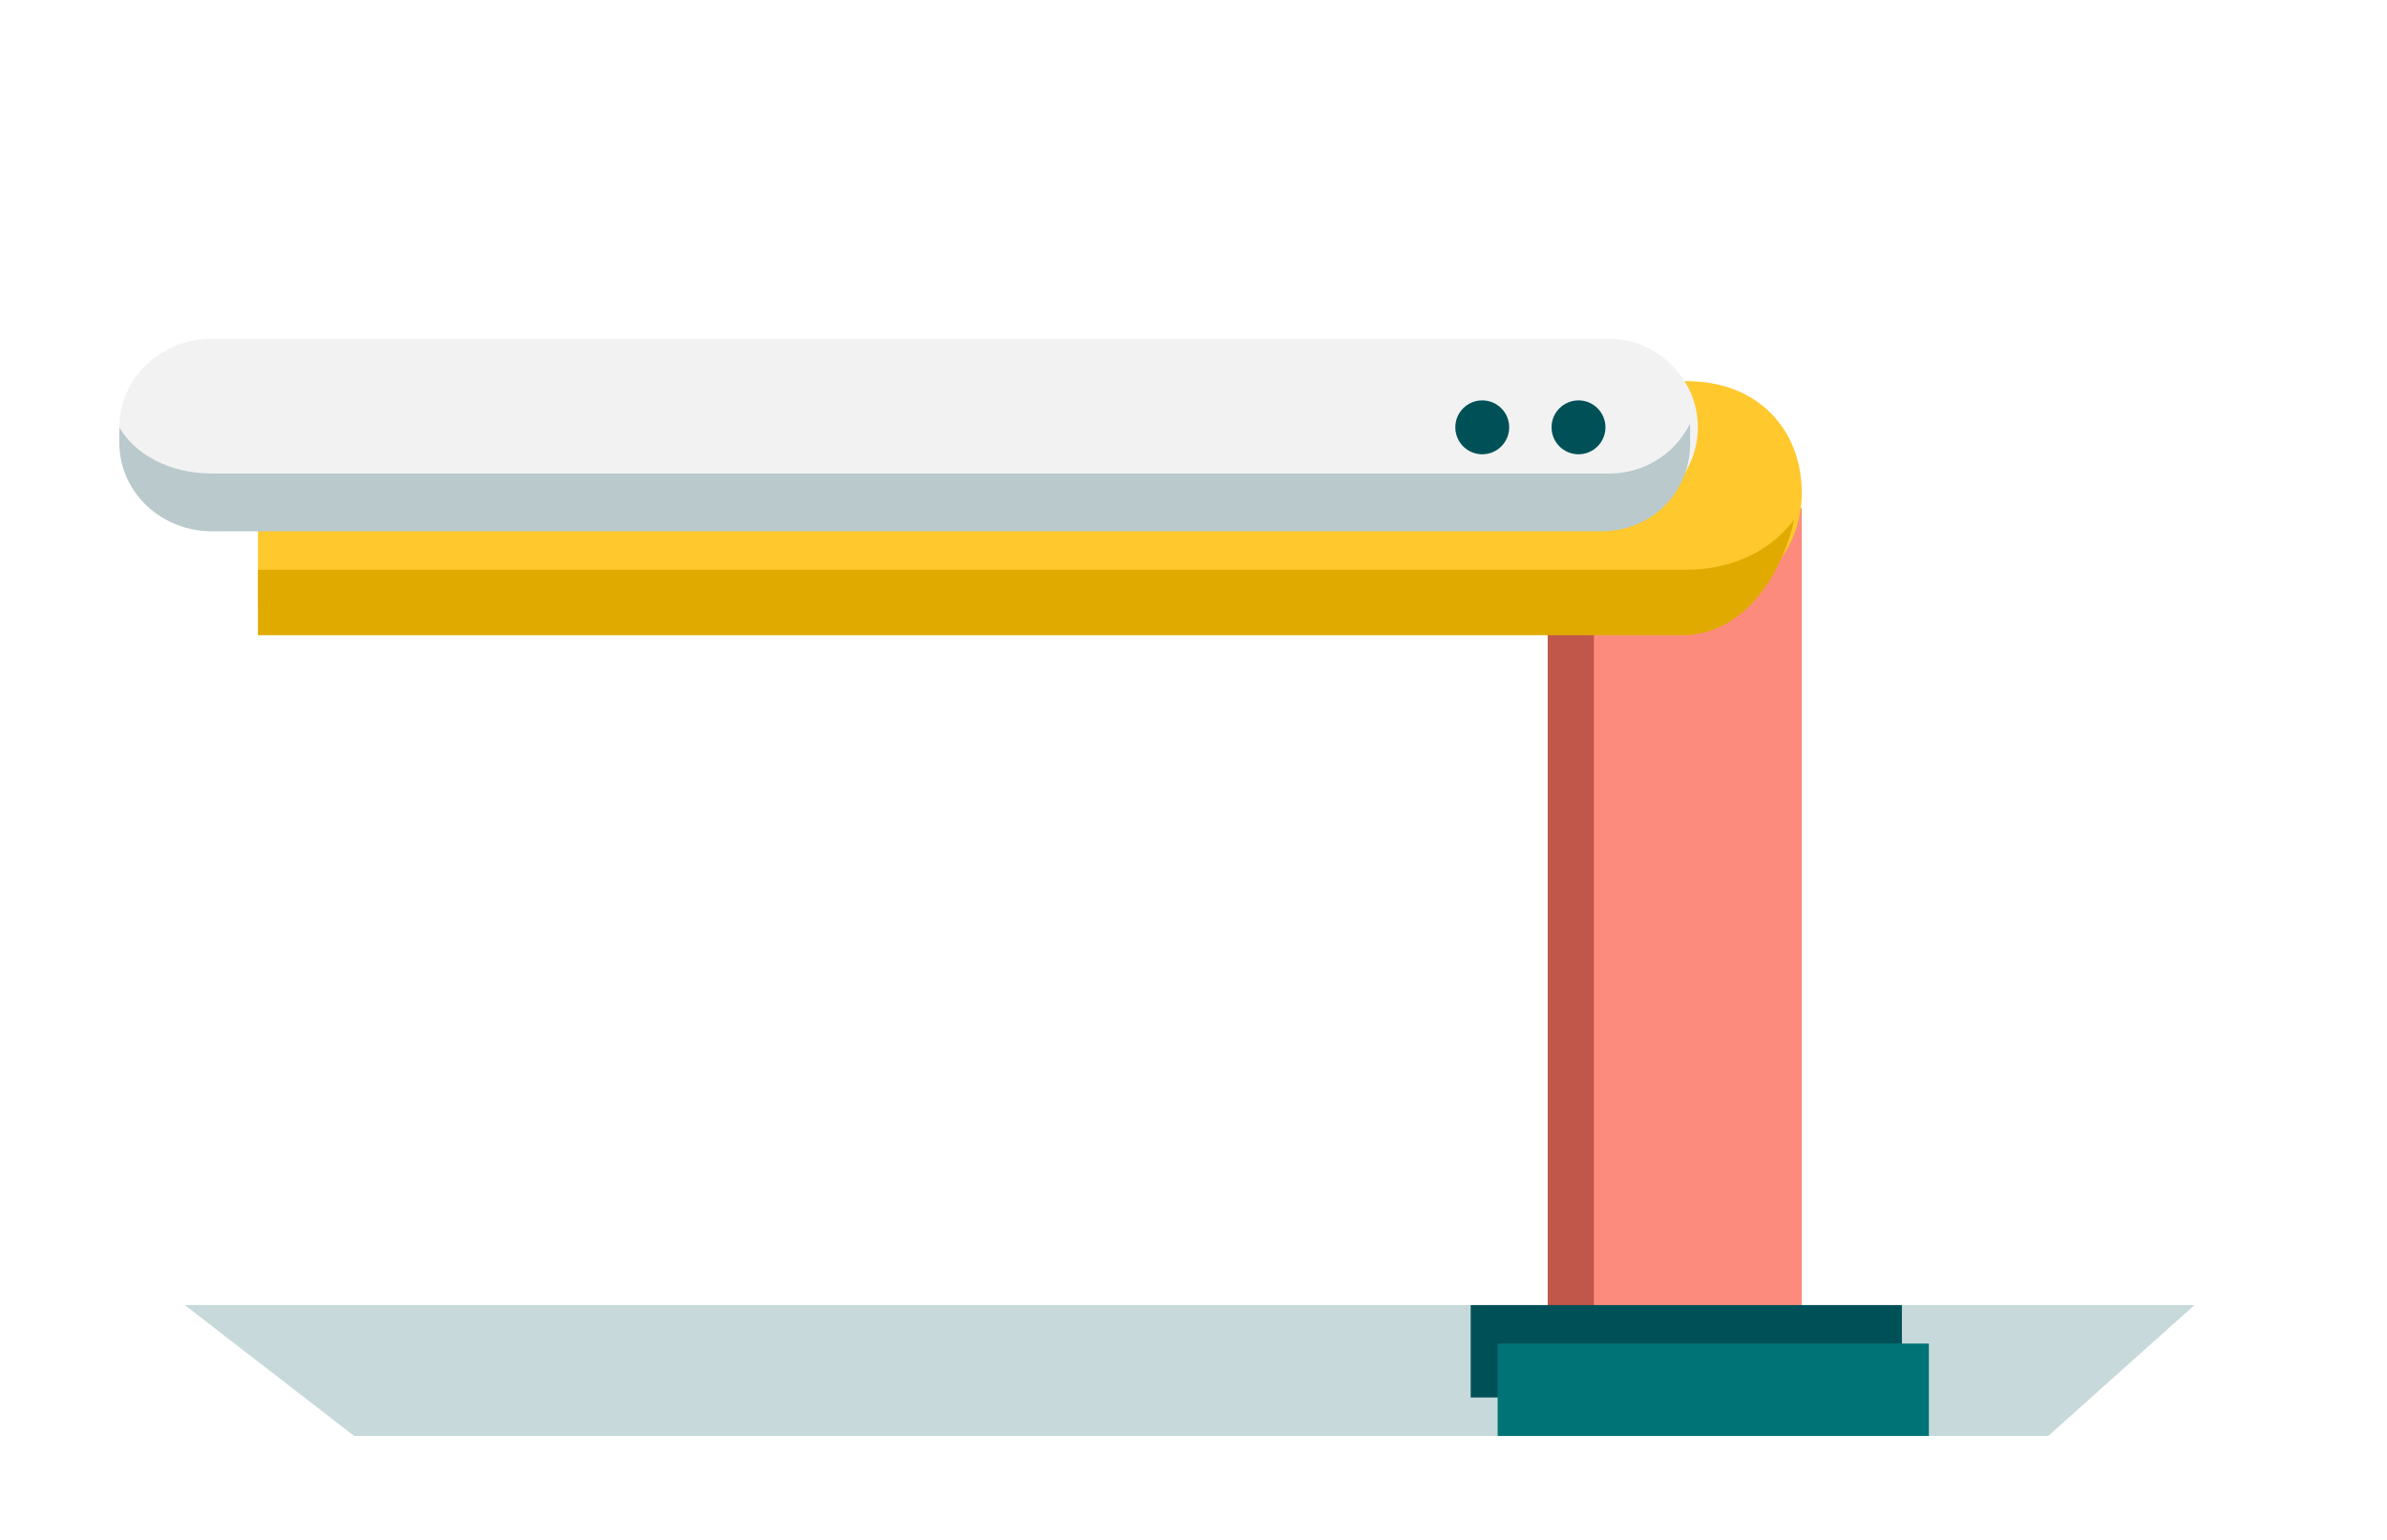
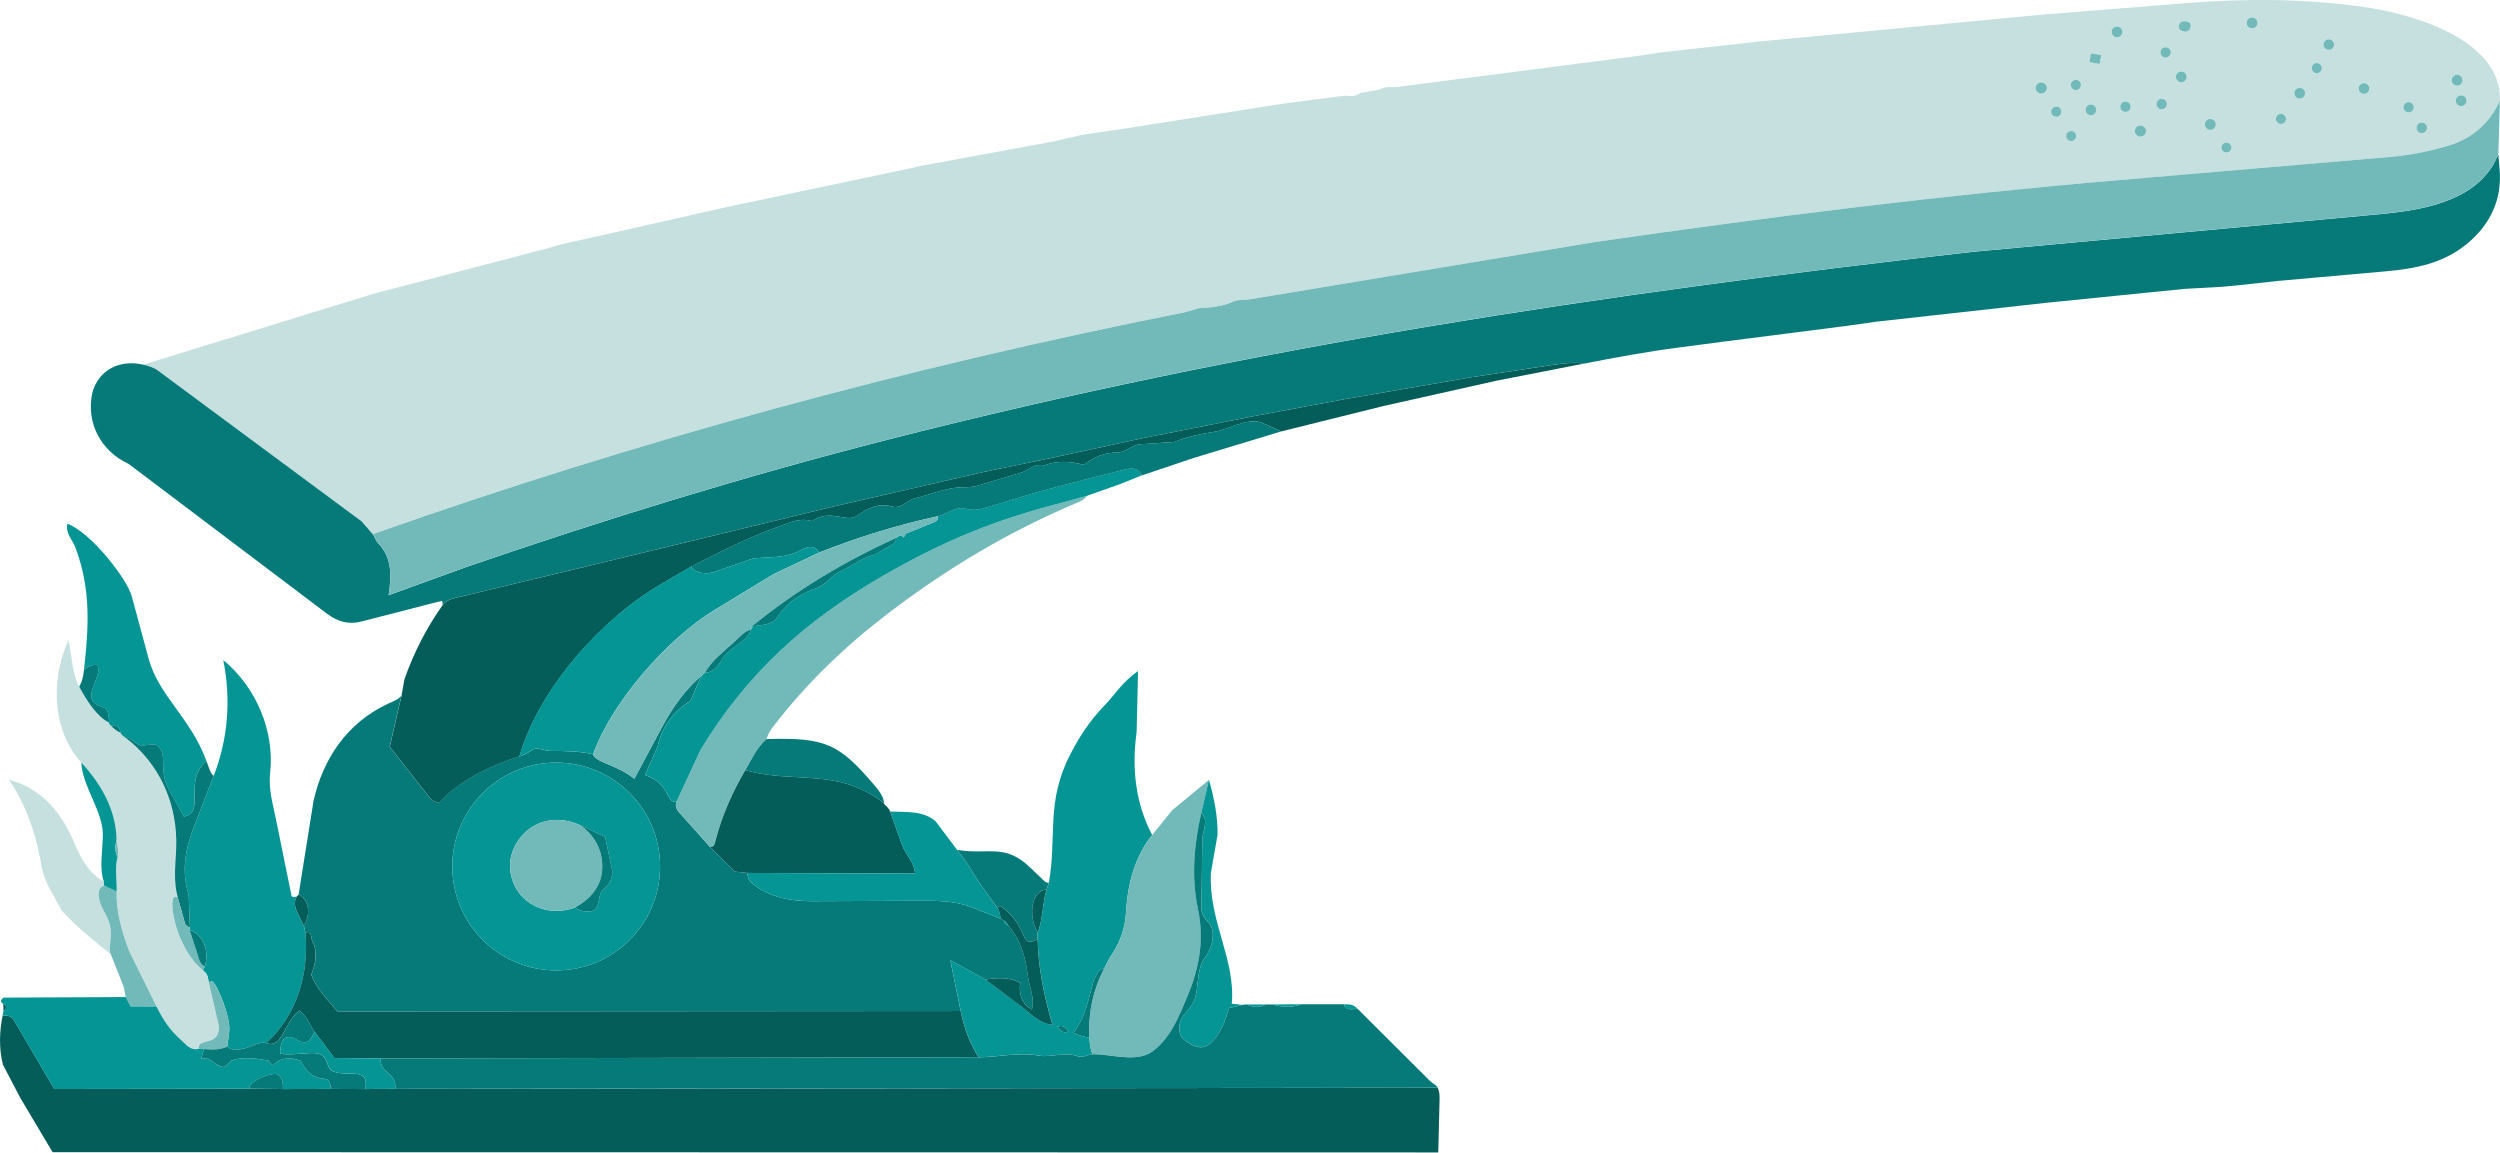
- <svg xmlns="http://www.w3.org/2000/svg" viewBox="0 0 620 400" role="img">
-   <path fill="#005157" opacity=".22" d="M48 339h522l-38 34H92z" />
-   <path fill="#c1564b" d="M402 132h55v219h-55z" />
-   <path fill="#fd8b7d" d="M414 132h54v219h-54z" />
-   <path fill="#005157" d="M382 339h112v24H382z" />
-   <path fill="#007377" d="M389 349h112v24H389z" />
-   <path fill="#ffc82d" d="M67 99h371c19 0 30 13 30 29s-12 29-31 29H67z" />
-   <path fill="#e0aa00" d="M67 148h371c12 0 22-5 28-13-3 14-13 30-29 30H67z" />
-   <path fill="#f2f2f3" d="M55 88h363c12 0 23 10 23 23s-11 23-23 23H55c-13 0-24-10-24-23s11-23 24-23Z" />
-   <path fill="#b9c9cc" d="M55 123h363c9 0 17-5 21-13v5c0 13-10 23-23 23H55c-13 0-24-10-24-23v-4c4 7 13 12 24 12Z" />
-   <circle cx="385" cy="111" r="7" fill="#005157" />
-   <circle cx="410" cy="111" r="7" fill="#005157" />
+ <svg xmlns="http://www.w3.org/2000/svg" id="Layer_2" data-name="Layer 2" viewBox="0 0 585 269.66">
+   <defs>
+     <style>
+       .cls-1 {
+         fill: #c6e0df;
+       }
+ 
+       .cls-2 {
+         fill: #045d59;
+       }
+ 
+       .cls-3 {
+         fill: #72b9b9;
+       }
+ 
+       .cls-4 {
+         fill: #059594;
+       }
+ 
+       .cls-5 {
+         fill: #067a79;
+       }
+     </style>
+   </defs>
+   <g id="Layer_1-2" data-name="Layer 1">
+     <g>
+       <path class="cls-4" d="M317.61,235.99c-1.16.3-2.88.44-3.07-.98,1.45,0,2.09,0,3.07.98Z" />
+       <g>
+         <g>
+           <path class="cls-1" d="M584.99,23.43c-2.17,4.98-6.17,8.87-11.77,10.56-4.61,1.4-9.11,2.34-14.11,2.76l-64.28,5.49c-40.86,3.49-81.16,8.55-121.77,14.43l-80.71,13.39c-1.76.29-2.47-.11-4.12.66-2.05.96-5.27,1.33-7.64,1.39l-3.51,1.01c-64.56,12.78-127.85,29.99-189.88,51.88l-2.59-3-47.7-35.32c-1.08-.8-2.47-1.15-3.38-1.36l53.93-16.6,41.15-10.74c1.21-.32,1.52-.55,2.88-.85l10.64-2.37,27.46-6.21,43.3-9.15,2.82-.64,30.98-5.69,6.5-1.52,8.54-1.24,38.19-6.01,14.28-1.86c1.48-.19,2.41.52,4.11-.68l4.48-.79c1.67-.96,2.8-.44,4.46-.66l56.34-7.27,4.73-.74,16.53-1.82c2.65-.29,4.74-.58,7.56-.84l65.64-6.23,34.23-2.73c13.69-1.09,27.05-.97,40.61.91,13.04,1.81,32.49,8.22,32.08,21.83ZM528.26,5.35c0-.7-.57-1.27-1.27-1.27s-1.27.57-1.27,1.27.57,1.27,1.27,1.27,1.27-.57,1.27-1.27ZM510.32,5.21c-.86.74-.51,1.65.07,1.93.85.41,1.35.3,1.72,0,.65-.53.62-1.39.32-1.74-.33-.4-1.61-.62-2.12-.19ZM496.62,7.46c0-.69-.56-1.26-1.26-1.26s-1.26.56-1.26,1.26.56,1.26,1.26,1.26,1.26-.56,1.26-1.26ZM546.18,10.43c0-.68-.55-1.23-1.23-1.23s-1.23.55-1.23,1.23.55,1.23,1.23,1.23,1.23-.55,1.23-1.23ZM507.98,12.27c0-.67-.54-1.21-1.21-1.21s-1.21.54-1.21,1.21.54,1.21,1.21,1.21,1.21-.54,1.21-1.21ZM489.29,12.5l-.34,2.07,2.4.4.34-2.07-2.4-.4ZM543.32,15.94c0-.66-.53-1.19-1.19-1.19s-1.19.53-1.19,1.19.53,1.19,1.19,1.19,1.19-.53,1.19-1.19ZM511.68,17.98c0-.7-.56-1.26-1.26-1.26s-1.26.56-1.26,1.26.56,1.26,1.26,1.26,1.26-.56,1.26-1.26ZM576.24,18.77c0-.7-.57-1.27-1.27-1.27s-1.27.57-1.27,1.27.57,1.27,1.27,1.27,1.27-.57,1.27-1.27ZM486.94,19.89c0-.65-.53-1.19-1.19-1.19s-1.19.53-1.19,1.19.53,1.19,1.19,1.19,1.19-.53,1.19-1.19ZM478.95,20.59c0-.72-.58-1.3-1.3-1.3s-1.3.58-1.3,1.3.58,1.3,1.3,1.3,1.3-.58,1.3-1.3ZM554.42,20.71c0-.69-.56-1.25-1.25-1.25s-1.25.56-1.25,1.25.56,1.25,1.25,1.25,1.25-.56,1.25-1.25ZM539.39,21.82c0-.7-.56-1.26-1.26-1.26s-1.26.56-1.26,1.26.56,1.26,1.26,1.26,1.26-.56,1.26-1.26ZM577.17,23.57c0-.7-.56-1.26-1.26-1.26s-1.26.56-1.26,1.26.56,1.26,1.26,1.26,1.26-.56,1.26-1.26ZM507.04,24.35c0-.67-.55-1.22-1.22-1.22s-1.22.55-1.22,1.22.55,1.22,1.22,1.22,1.22-.55,1.22-1.22ZM498.58,24.97c0-.68-.55-1.22-1.22-1.22s-1.22.55-1.22,1.22.55,1.22,1.22,1.22,1.22-.55,1.22-1.22ZM564.83,25.1c0-.66-.54-1.2-1.2-1.2s-1.2.54-1.2,1.2.54,1.2,1.2,1.2,1.2-.54,1.2-1.2ZM490.54,25.71c0-.69-.56-1.25-1.25-1.25s-1.25.56-1.25,1.25.56,1.25,1.25,1.25,1.25-.56,1.25-1.25ZM482.38,26.13c0-.66-.54-1.2-1.2-1.2s-1.2.54-1.2,1.2.54,1.2,1.2,1.2,1.2-.54,1.2-1.2ZM534.92,27.81c0-.65-.53-1.18-1.18-1.18s-1.18.53-1.18,1.18.53,1.18,1.18,1.18,1.18-.53,1.18-1.18ZM518.5,29.12c0-.71-.57-1.28-1.28-1.28s-1.28.57-1.28,1.28.57,1.28,1.28,1.28,1.28-.57,1.28-1.28ZM567.93,29.91c0-.68-.55-1.23-1.23-1.23s-1.23.55-1.23,1.23.55,1.23,1.23,1.23,1.23-.55,1.23-1.23ZM502.17,30.67c0-.72-.58-1.31-1.31-1.31s-1.31.58-1.31,1.31.58,1.31,1.31,1.31,1.31-.58,1.31-1.31ZM485.83,31.83c0-.65-.53-1.17-1.17-1.17s-1.17.53-1.17,1.17.53,1.17,1.17,1.17,1.17-.53,1.17-1.17ZM522.15,34.53c0-.65-.52-1.17-1.17-1.17s-1.17.52-1.17,1.17.52,1.17,1.17,1.17,1.17-.52,1.17-1.17Z" />
+           <path class="cls-5" d="M370.62,85.08c-2.57-.38-5.1-.03-7.84.39l-18.59,2.81-29.91,5.19-21.09,3.94-25.59,5.07-22.06,4.78-15.3,3.16-35.44,8.15-57.02,13.83-30.62,7.36c-1.66.4-2.78.65-3.73,1.99.09-.25.24-.67,0-1.17l-18.85,4.85c-3.1.8-5.63.01-8.1-1.85l-46.38-35.03c-6.54-3-9.96-9.61-8.52-16.54,1.43-5.59,6.61-7.94,11.98-6.67.91.22,2.3.56,3.38,1.36l47.7,35.32,2.59,3c.36.42.68,1.52,1.28,2.14,3.22,3.31,3.13,7.54,2.43,12.12l18.21-6.61c32.47-11.17,65.09-21.23,98.52-29.77,85.16-21.76,166.69-34.03,253.69-43.94l95.04-8.79c10.15-.94,21.67-2.83,26.99-11.56l1.22-2.43.29,3.3c.64,7.22-2.17,13.1-7.69,17.63s-12.07,5.77-18.94,6.38l-25.27,2.25-7.94.88-5.09.49-8.82.49-32.18,3.24-39.79,4.42-6.78.96-29.28,3.75-10.38,1.36c-7.56.99-14.84,2.34-22.12,3.77Z" />
+           <path class="cls-3" d="M584.99,23.43l-.38,12.72-1.22,2.43c-5.32,8.72-16.85,10.62-26.99,11.56l-95.04,8.79c-86.99,9.9-168.53,22.17-253.69,43.94-33.43,8.54-66.05,18.6-98.52,29.77l-18.21,6.61c.7-4.58.79-8.81-2.43-12.12-.6-.62-.92-1.72-1.28-2.14,62.03-21.89,125.32-39.1,189.88-51.88l3.51-1.01c2.37-.06,5.59-.43,7.64-1.39,1.66-.78,2.36-.37,4.12-.66l80.71-13.39c40.61-5.88,80.91-10.94,121.77-14.43l64.28-5.49c5-.43,9.5-1.36,14.11-2.76,5.59-1.7,9.59-5.58,11.77-10.56Z" />
+           <path class="cls-3" d="M510.32,5.21c.51-.44,1.79-.21,2.12.19.3.35.33,1.22-.32,1.74-.37.3-.87.41-1.72,0-.58-.28-.93-1.19-.07-1.93Z" />
+           <circle class="cls-3" cx="495.37" cy="7.46" r="1.26" />
+           <circle class="cls-3" cx="510.42" cy="17.98" r="1.26" />
+           <circle class="cls-3" cx="553.17" cy="20.71" r="1.25" />
+           <circle class="cls-3" cx="489.28" cy="25.71" r="1.25" />
+           <circle class="cls-3" cx="517.22" cy="29.12" r="1.28" />
+           <rect class="cls-3" x="489.27" y="12.52" width="2.1" height="2.43" transform="translate(396.76 495.24) rotate(-80.61)" />
+           <circle class="cls-3" cx="500.86" cy="30.67" r="1.31" />
+           <circle class="cls-3" cx="477.65" cy="20.59" r="1.3" />
+           <circle class="cls-3" cx="538.13" cy="21.82" r="1.26" />
+           <circle class="cls-3" cx="481.17" cy="26.13" r="1.2" />
+           <circle class="cls-3" cx="533.74" cy="27.81" r="1.18" />
+           <circle class="cls-3" cx="526.99" cy="5.35" r="1.27" />
+           <circle class="cls-3" cx="544.94" cy="10.43" r="1.23" />
+           <circle class="cls-3" cx="484.65" cy="31.83" r="1.17" />
+           <circle class="cls-3" cx="542.13" cy="15.94" r="1.19" />
+           <circle class="cls-3" cx="485.75" cy="19.89" r="1.19" />
+           <circle class="cls-3" cx="566.7" cy="29.91" r="1.23" />
+           <circle class="cls-3" cx="497.36" cy="24.97" r="1.22" />
+           <circle class="cls-3" cx="505.82" cy="24.35" r="1.22" />
+           <circle class="cls-3" cx="574.97" cy="18.77" r="1.27" />
+           <circle class="cls-3" cx="520.98" cy="34.53" r="1.17" />
+           <circle class="cls-3" cx="506.76" cy="12.27" r="1.21" />
+           <circle class="cls-3" cx="575.91" cy="23.57" r="1.26" />
+           <circle class="cls-3" cx="563.62" cy="25.1" r="1.2" />
+         </g>
+         <g>
+           <path class="cls-5" d="M158.29,187.62c-.52,1.51.51,2.33,1.48,3.42l6.36,7.14,5.81,5.77,3.03.32c-.17.92.32,1.92,1.3,2.67,3.99,3.06,8.79,3.96,13.85,3.94l24.55-.1c4.33-.02,8.64-.08,12.64,1.5l6.88,2.72c.22.09.44.24.63.33.12.6.54,1.05,1.12,1.16,2.76,3.39,4.03,7.26,4.56,11.74.31,2.65,1.68,5.04.97,7.98-2.33-1.21-3.1-3.48-2.74-6.23-2.62-1.41-5.39-1.2-8.13-.76l-8.23-4.54,2.43,11.9-145.82.11c-2.25-2.67-4.86-5.24-6.14-8.59.93-2.36,1.7-5.28.2-8l-.31-1.47c-.07-.33-.78-.39-1.24-.28-.12-.45-.21-1.32-.42-1.75,1.57-2.38,1.47-5.81-1.18-7.37l3.46-21.74c2.26-10.15,8.03-18.42,17.4-22.8,1.25-.58,2.45-.97,3.18-1.9l-2.75,11.93,9.3,11.89c.45.57,1.29.97,1.76,1.11.92.27,1.26-.73,1.9-1.32,5-4.65,11.13-7.4,17.38-9.39,1.05-.33,1.87-.71,2.95-1.49,1.19-.85,2.99.21,4.2.21,3.61-.02,6.95.03,10.12.77.53,1.96,5.52,2.38,9.64,5.73l6.66-12.44c2.43-4.54,5.49-8.69,9.3-11.9-1.14,1.64-1.86,4.21-2.84,6.11-4.06,2.53-6.68,6.11-7.7,10.81l-2.93,6.54c6.13,2.1,4.75,6.64,7.37,6.27ZM154.46,202.76c0-13.43-10.88-24.31-24.31-24.31s-24.31,10.88-24.31,24.31,10.88,24.31,24.31,24.31,24.31-10.88,24.31-24.31Z" />
+           <path class="cls-2" d="M370.62,85.08l-20.42,4-26.64,5.97-23.75,5.9-4.77-2.16c-3.81-.89-7.33,1.68-10.83,2.24s-6.23,1.13-9.49,2.41l-7.98.52c-1.79.12-3.24,1.83-5.2,1.95-3-.06-5.51,1.01-7.97,2.86-3.09-.84-6.21-1.02-9.24.14-2.3-.57-3.58,1.16-5.49,1.73l-9.83,2.94c-2.18.65-3.42.29-5.3.54-3.29.43-6.41,1.71-9.68,2.5-1.65.4-3.21,2.53-5.3,1.91-3.13-.93-5.78.47-8.3,2.22-2.33,1.61-6.23-1.77-10.42,1.2-2.92-.86-5.12.33-7.7,1.24-6.09,2.16-11.6,4.84-17.41,7.8l-3.21,1.63-6.84,3.98c-14.24,8.28-28.75,24.64-33.3,40.42-6.26,1.99-12.39,4.75-17.38,9.39-.63.59-.98,1.6-1.9,1.32-.48-.14-1.32-.54-1.76-1.11l-9.3-11.89,2.75-11.93.67-3.82c2.2-6.27,5.16-12.03,8.84-17.23.95-1.34,2.06-1.59,3.73-1.99l30.62-7.36,57.02-13.83,35.44-8.15,15.3-3.16,22.06-4.78,25.59-5.07,21.09-3.94,29.91-5.19,18.59-2.81c2.74-.41,5.27-.77,7.84-.39Z" />
+           <path class="cls-4" d="M269.6,195.41c-4.02,4.97-5.74,11.38-6.1,17.97-.23,4.08-1.5,7.43-3.83,10.74l-1.27,2.46c-3.71.81-2.51,9.3-7.23,15.07,1.51.79,2.55.96,3.76,1.14.07,1.31.15,2.61.75,3.91-1.01.04-2.32.91-3.52.45-2.89-1.1-6.22.34-8.92-.13-5.06-.88-9.64.36-14.21.37-2.14-3.26-3.45-7.04-4.22-10.82l-2.43-11.9,8.23,4.54,8.27,6.21c2.31,1.74,4.37,4.12,7.41,4.38-2.05-7.08-3.33-13.44-3.46-19.98-.01-.52-.17-1.16.02-1.64,1.26-3.19,1.06-6.83,2.08-10.05l.5-1.57c1.95-10.85-.79-18.89,5.08-30.17,2.14-4.12,4.6-7.87,7.81-11.17,2.64-2.71,4.34-5.71,7.98-8.18l-.33,14.28c-1.17,8.41-.3,16.54,3.64,24.08ZM249.99,241.31c-.88-1.32-1.79-1.45-2.53-1.01.54,1.26,2.02,1.55,2.53,1.01Z" />
+           <path class="cls-4" d="M69.49,209.7c-.76,1.2-.57,2.5.11,3.9l1.46,3c.21.43.29,1.3.42,1.75.84,9.56-1.97,19.16-9.2,25.75-1.41-.47-3.2.68-4.7,1.13-1.69.48-3.25.69-4.39-.32l.44-3.36c.48-3.51-2.98-11.52-3.97-11.9-.22-.08-.7.14-.76.4-.35-1.5-.16-1.99-1.46-3.04l.51-.89c1-3.34-.1-7.37-3.58-8.51.02-.15.08-.47.07-.62l-.28-7.5c-1.79-5.89-.79-10.83,1.35-16.35l4.51-11.63c3.35-8.64,4.08-17.81,2.22-27.06,7.81,6.42,12.03,16.8,10.98,26.33-.43,3.92.61,7.25,1.37,10.99l3.63,17.85c.08.38,1.08.32,1.28.09Z" />
+           <path class="cls-1" d="M18.52,160.66c1.66,3.12,4.16,7.09,6.95,8.4,0,.24.21.5.36.65.71.66,1.37,1.4,2.34,1.7.07.42.71.82.99,1.06,8.14,6.14,12.48,15.69,12.04,26.21-.2,3.94-.63,7.71.36,11.28-.24-.07-.66-.16-.83-.03-1.44,1.09.67,12.24,6.7,17.08,1.3,1.04,1.11,1.53,1.46,3.04l2.2,9.41c.25,1.08.16,2.3-.46,3.05-1.45,1.78-4.37.73-4.11,2.91-1.95.51-2.95-.99-4.25-2.15-2.7-2.4-4.17-4.77-5.64-7.74l-6.36-12.84c-1.78-4.72-3.14-9.25-2.97-14.1.09-2.63-.49-5.47.21-8.07.4-1.49-.2-2.92-.24-4.15-.21-7.06-3.58-12.84-8.25-17.95-6.73-7.38-7.3-19.22-3.02-28.56.95,4.05.83,7.62,2.52,10.81Z" />
+           <path class="cls-3" d="M254.33,116.03c-.41.64-1.03,1.08-1.93,1.46-16.14,6.74-30.8,15.5-44.69,26.12-10.23,7.83-19.17,16.46-26.97,26.66-.69.9-1.12,1.87-1.38,2.65-2.19,1.89-3.51,4.78-4.97,7.28-2.94,5.05-5.38,10.42-6.94,16.38-.24.91-.31,1.65-1.32,1.59l-6.36-7.14c-.97-1.09-2-1.91-1.48-3.42l5.7-12.28c11.07-18.06,24.39-30.04,42.62-40.59,12.73-7.37,24.33-12.36,38.52-16.22l9.2-2.5Z" />
+           <path class="cls-3" d="M282.91,182.48l-1.79,7.73c-1.69,7.35-2.39,14.89-.77,22.53,1.48,6.99.36,13.63-2.4,20.2-2.05,4.86-4.3,10.75-9.05,13.59-3.95,1.96-9.27.01-13.22.17-.6-1.3-.67-2.6-.75-3.91-.32-5.7.84-11.11,3.47-16.21l1.27-2.46c2.33-3.31,3.61-6.66,3.83-10.74.37-6.59,2.09-13,6.1-17.97l4.7-5.82,8.61-7.11Z" />
+           <path class="cls-4" d="M267.16,111.25l-5,2-7.83,2.78-9.2,2.5c-14.2,3.86-25.79,8.85-38.52,16.22-18.23,10.55-31.55,22.54-42.62,40.59l-5.7,12.28c-2.61.38-1.24-4.16-7.37-6.27l2.93-6.54c1.02-4.7,3.65-8.28,7.7-10.81.98-1.9,1.71-4.47,2.84-6.11.15-.13.44-.28.56-.5,1.85-.03,2.94-1.26,3.89-2.94,1.76-3.13,6-4.13,6.85-7.14.09-.15.5-.38.28-.77,1.79-.26,4.64-.23,5.79-1.94,3.9-5.8,8.34-6.39,10.27-7.44,1.56-.85,2.69-2.64,4.67-3.51,2.75-1.22,4.81-3.08,7.93-3.85l4.48-2.6c.41-.24.65-1.02.5-1.31.4-.18,1.12-1.05,1.87-.11.13-.34.52-.24.38-.87l6.76-2.74c.67-.27.95-.77.89-1.41,1.73-.38,4.15-2.25,6.2-1.77,2.24.52,3.32.3,5.47-.35l11.61-3.52,11.5-3.03,8.94-2.25c1.64-.41,3.27-.3,3.93,1.39Z" />
+           <path class="cls-2" d="M206.88,188.12c.48.47,1.18,1.09,1.42,1.78l2.8,7.86c.8,2.26,2.82,3.85,3.02,6.65l-39.14-.14-3.03-.32-5.81-5.77c1,.06,1.08-.68,1.32-1.59,1.56-5.96,3.99-11.33,6.94-16.38,8.97,2.63,18.22.54,26.5,4.22,2.26,1.01,4.28,2.02,5.99,3.68Z" />
+           <path class="cls-4" d="M48.31,178.09c-5.61,4.83-.03,12.03-5.29,13.01l-3.4-6.11c-2.78-5-.15-8.24-2.77-10.44-1.01-.85-2.77.15-4.1-.16-1.21-.29-2.23-2.06-3.58-1.9-.28-.25-.92-.64-.99-1.06-.09-.56-.18-1.12-.7-1.39s-1.11-.32-1.64-.31c-.15-.14-.37-.41-.36-.65.01-.95.02-2.2-.62-3.08-.39-.54-1.68-.66-2.45-1.21-2.99-2.11,1.32-6.01.48-8.98-.57-.71-2.69.38-3.24.94,1.09-9.89,1.71-18.64-1.96-28.52-.74-1.98-2.41-3.38-1.93-5.68,5.45,2,13.94,12.82,15.07,16.98l3.94,14.56c2.37,8.78,9.86,13.88,13.54,24Z" />
+           <path class="cls-5" d="M299.81,100.95l-20.32,6.16-12.32,4.14c-.66-1.69-2.29-1.81-3.93-1.39l-8.94,2.25-11.5,3.03-11.61,3.52c-2.15.65-3.23.87-5.47.35-2.05-.48-4.47,1.39-6.2,1.77-9.46,2.06-18.69,4.89-27.71,8.46-1.51-1.77-2.81-1.38-4.52-.44-3.37,1.85-7.4,1.48-11.13,1.9l-8.92,3.1c-1.93.67-4.3.43-5.58-1.19l3.21-1.63c5.81-2.96,11.32-5.64,17.41-7.8,2.58-.91,4.78-2.1,7.7-1.24,4.19-2.97,8.09.41,10.42-1.2,2.52-1.74,5.17-3.14,8.3-2.22,2.09.62,3.65-1.51,5.3-1.91,3.27-.79,6.39-2.08,9.68-2.5,1.89-.24,3.12.12,5.3-.54l9.83-2.94c1.91-.57,3.19-2.3,5.49-1.73,3.03-1.16,6.15-.98,9.24-.14,2.46-1.85,4.97-2.91,7.97-2.86,1.96-.12,3.41-1.83,5.2-1.95l7.98-.52c3.26-1.28,6.03-1.85,9.49-2.41s7.02-3.13,10.83-2.24l4.77,2.16Z" />
+           <path class="cls-4" d="M223.99,198.88l2.12,2.84,2.82,4.5,4.56,6.38c.47.65.52,1.62.7,2.4l-6.88-2.72c-4-1.58-8.3-1.51-12.64-1.5l-24.55.1c-5.05.02-9.85-.87-13.85-3.94-.97-.75-1.46-1.75-1.3-2.67l39.14.14c-.2-2.8-2.21-4.39-3.02-6.65l-2.8-7.86c3.52.15,7.72-.26,10.61,2.25l5.08,6.74Z" />
+           <path class="cls-1" d="M24.28,206.26c.1.27-.1.8.2,1.03-1.97.23-1.77,3.28,0,6.25,2.83,4.75.52,7.46,1.43,9.75-3.85-3.1-7.93-6.33-11.52-10.27-1.62-3.25-4-6.46-4.63-10.17-1.25-7.34-3.37-13.96-7.63-20.39,7.82,2.11,12.36,7.88,15.24,14.74,1.58,3.77,3.48,7.21,6.93,9.06Z" />
+           <path class="cls-4" d="M290.78,235.14l-3.17.72c-.87,3-1.96,5.96-4.11,8.04-1.77,1.72-3.59,1.26-5.31.17s-2.39-1.78-2.16-4.2,2.7-3.74,3.47-5.86c1.13-3.1.4-7.13,2.47-9.96,1.92-2.61,2.59-6.41.82-8.2-.74-.75-1.65-1.96-1.64-3.26l.19-16.11c.03-2.2,1.63-4.27-.23-6.27l1.79-7.73c1.24,4.4,2.05,8.47,2.01,12.85l-1.56,8.92c-.54,11.4,5.81,20.18,4.89,30.62l2.54.27Z" />
+           <path class="cls-5" d="M206.88,188.12c-1.71-1.67-3.73-2.68-5.99-3.68-8.28-3.68-17.52-1.59-26.5-4.22,1.46-2.5,2.77-5.39,4.97-7.28,13.81-.4,16.98,1.03,25.44,11.03,1.13,1.34,1.99,2.55,2.09,4.17Z" />
+           <path class="cls-5" d="M245.41,206.57l-.5,1.57c-3.6.25-4.39,6.21-2.08,10.05-.19.48-.03,1.11-.02,1.64-4.32,2.11-1.88-2.15-7.64-7.03l-.77-.65c-.28-.23-.89-.17-.91.44l-4.56-6.38-2.82-4.5-2.12-2.84c7.47,1.24,11.06-1.62,17.07,4.13l2.55,2.43c.68.65,1.02,1.2,1.81,1.12Z" />
+           <path class="cls-3" d="M24.49,207.29l2.81,1.29c-.17,4.85,1.19,9.38,2.97,14.1l6.36,12.84-6.08-.02-1.13-2.22-.49-2.42-3.02-7.59c-.91-2.29,1.4-5-1.43-9.75-1.76-2.97-1.96-6.02,0-6.25Z" />
+           <path class="cls-5" d="M48.31,178.09c.64,1.77,1.13,3.25,1.71,3.42l-4.51,11.63c-2.14,5.52-3.14,10.46-1.35,16.35l.28,7.5c-.5-.05-1.01-.36-1.19-1.02l-1.67-6.01c-.99-3.56-.57-7.33-.36-11.28.44-10.52-3.89-20.07-12.04-26.21,1.35-.16,2.36,1.62,3.58,1.9,1.33.31,3.09-.69,4.1.16,2.62,2.2-.01,5.44,2.77,10.44l3.4,6.11c5.26-.98-.32-8.17,5.29-13.01Z" />
+           <path class="cls-4" d="M27.27,196.37c-.29,1.35-.47,2.85.24,4.15-.71,2.6-.12,5.43-.21,8.07l-2.81-1.29c-.3-.23-.1-.76-.2-1.03-1.1-3.05-.25-7.36-.22-10.93.05-5.44-4.88-11.49-5.04-16.92,4.66,5.11,8.03,10.89,8.25,17.95Z" />
+           <path class="cls-5" d="M25.48,169.06c-2.8-1.31-5.3-5.28-6.95-8.4.75-1.25.98-2.62,1.13-3.92.55-.56,2.67-1.65,3.24-.94.84,2.97-3.47,6.87-.48,8.98.77.55,2.06.67,2.45,1.21.63.88.63,2.12.62,3.08Z" />
+           <path class="cls-2" d="M71.07,216.6l-1.46-3c-.68-1.4-.88-2.7-.11-3.9.22-.12.37-.28.39-.46,2.65,1.56,2.75,4.98,1.18,7.37Z" />
+           <path class="cls-2" d="M224.79,236.58c.77,3.78,2.08,7.56,4.22,10.82l-139.91.28-10.88-.1-4.62-6.17c-1.07-1.43-1.75-3.58-3.53-4.94-3.74,2.79-3.82,8.94-7.8,7.63,7.23-6.6,10.04-16.19,9.2-25.75.46-.12,1.17-.06,1.24.28l.31,1.47c1.49,2.72.73,5.63-.2,8,1.28,3.35,3.89,5.92,6.14,8.59l145.82-.11Z" />
+           <path class="cls-4" d="M154.46,202.76c0,13.43-10.88,24.31-24.31,24.31s-24.31-10.88-24.31-24.31,10.88-24.31,24.31-24.31,24.31,10.88,24.31,24.31ZM134.54,212.37c1.32,1.01,4.12,1.44,5.01.09.78-1.18.45-3.26,1.49-4.16,1.59-1.38,2.57-2.99,2.11-5.13l-1.56-7.36-5.8-2.7c-3.67-1.71-8.15-1.81-11.66.66-3.22,2.27-5.48,6.44-4.59,10.81,1.41,6.92,8.44,10.18,14.99,7.79Z" />
+           <path class="cls-4" d="M191.81,129.23l-10.77,5.1-13.87,8.43c-11.05,6.72-23.99,21.48-28.38,33.73-3.17-.74-6.51-.79-10.12-.77-1.21,0-3-1.06-4.2-.21-1.07.77-1.9,1.15-2.95,1.49,4.54-15.79,19.05-32.15,33.3-40.42l6.84-3.98c1.28,1.62,3.64,1.87,5.58,1.19l8.92-3.1c3.73-.42,7.76-.04,11.13-1.9,1.71-.94,3.01-1.33,4.52.44Z" />
+           <path class="cls-3" d="M219.52,120.77c.05.64-.22,1.14-.89,1.41l-6.76,2.74-.38.87c-.75-.93-1.47-.07-1.87.11-12.01,5.48-23.5,12.31-33.64,20.65.22.39-.2.62-.28.77-1.55.4-2.6,1.73-3.88,2.9-2.55,2.31-5.25,4.35-6.86,7.18-.13.22-.41.37-.56.5-3.82,3.21-6.87,7.35-9.3,11.9l-6.66,12.44c-4.12-3.35-9.11-3.77-9.64-5.73,4.39-12.25,17.32-27.01,28.38-33.73l13.87-8.43,10.77-5.1c9.03-3.58,18.25-6.4,27.71-8.46Z" />
+           <path class="cls-2" d="M242.81,219.83c.13,6.54,1.41,12.9,3.46,19.98-3.04-.26-5.1-2.65-7.41-4.38l-8.27-6.21c2.73-.43,5.51-.64,8.13.76-.36,2.75.4,5.01,2.74,6.23.71-2.94-.66-5.33-.97-7.98-.53-4.48-1.79-8.35-4.56-11.74-.32-.4-.57-.9-1.12-1.16-.18-.09-.41-.24-.63-.33-.18-.78-.23-1.75-.7-2.4.03-.61.64-.68.91-.44l.77.65c5.77,4.87,3.32,9.13,7.64,7.03Z" />
+           <path class="cls-4" d="M235.93,216.49c-.57-.11-1-.56-1.12-1.16.55.26.79.76,1.12,1.16Z" />
+           <path class="cls-5" d="M258.39,226.58c-2.64,5.1-3.79,10.51-3.47,16.21-1.21-.18-2.25-.35-3.76-1.14,4.73-5.77,3.52-14.26,7.23-15.07Z" />
+           <path class="cls-2" d="M244.91,208.14c-1.02,3.21-.81,6.86-2.08,10.05-2.32-3.84-1.52-9.79,2.08-10.05Z" />
+           <path class="cls-5" d="M249.99,241.31c-.5.54-1.98.25-2.53-1.01.74-.43,1.65-.31,2.53,1.01Z" />
+           <path class="cls-3" d="M53.19,244.92c-1.7.78-3.58.71-5.43.59l-1.24-.08c-.26-2.17,2.66-1.13,4.11-2.91.61-.75.71-1.96.46-3.05l-2.2-9.41c.06-.26.55-.48.76-.4.99.38,4.45,8.38,3.97,11.9l-.44,3.36Z" />
+           <path class="cls-3" d="M41.58,209.96l1.67,6.01c.18.65.7.97,1.19,1.02,0,.15-.05.48-.07.62l1.8,5.5c.43,1.32.58,2.59,1.79,3.01l-.51.89c-6.03-4.84-8.13-15.99-6.7-17.08.17-.13.59-.04.83.03Z" />
+           <path class="cls-5" d="M47.95,226.13c-1.21-.43-1.36-1.69-1.79-3.01l-1.8-5.5c3.49,1.14,4.58,5.17,3.58,8.51Z" />
+           <path class="cls-3" d="M27.51,200.52c-.71-1.3-.53-2.8-.24-4.15.04,1.23.64,2.66.24,4.15Z" />
+           <path class="cls-5" d="M28.18,171.41c-.97-.31-1.63-1.04-2.34-1.7.53-.01,1.12.03,1.64.31s.61.84.7,1.39Z" />
+           <path class="cls-5" d="M209.62,125.9c.15.28-.09,1.07-.5,1.31l-4.48,2.6c-3.12.77-5.18,2.63-7.93,3.85-1.98.88-3.11,2.67-4.67,3.51-1.93,1.05-6.37,1.64-10.27,7.44-1.15,1.71-4,1.68-5.79,1.94,10.14-8.34,21.63-15.17,33.64-20.65Z" />
+           <path class="cls-5" d="M175.7,147.32c-.85,3.01-5.09,4.01-6.85,7.14-.95,1.68-2.04,2.91-3.89,2.94,1.61-2.83,4.31-4.87,6.86-7.18,1.28-1.16,2.33-2.5,3.88-2.9Z" />
+           <path class="cls-5" d="M211.49,125.79l.38-.87c.15.63-.25.53-.38.87Z" />
+           <path class="cls-3" d="M135.8,193.11c3.39,2.44,5.31,5.89,5.12,10.22-.17,3.93-2.66,7.03-6.38,9.04-6.55,2.39-13.58-.87-14.99-7.79-.89-4.37,1.37-8.55,4.59-10.81,3.51-2.47,7.99-2.36,11.66-.66Z" />
+           <path class="cls-5" d="M134.54,212.37c3.72-2.01,6.21-5.11,6.38-9.04.19-4.33-1.74-7.79-5.12-10.22l5.8,2.7,1.56,7.36c.45,2.14-.52,3.75-2.11,5.13-1.04.9-.71,2.98-1.49,4.16-.89,1.35-3.69.92-5.01-.09Z" />
+           <g>
+             <path class="cls-2" d="M58.36,254.76l7.83.08,11.25-.03,8.11.03,6.92-.04,243.96-.26c.37.76.46,1.6.43,2.76l-.31,12.37-324.24-.06-7.54-12.67-4.08-7.79c-.99-3.74-.8-8.03-.08-11.49.96-.15,2.05.07,2.63,1.04l9.46,16.13,45.68-.07Z" />
+             <path class="cls-5" d="M290.78,235.14c.31-.07.69-.1,1-.1,1.28.76,3.18.75,4.46,0h1.59c2.08.69,4.71.74,6.76-.04h9.95c.19,1.43,1.91,1.29,3.07.99l17.01,16.95c.64.64,1.46.86,1.81,1.59l-243.96.26c.51-3.89-3.76-3.52-3.37-7.11l139.91-.28c4.57,0,9.15-1.25,14.21-.37,2.7.47,6.03-.98,8.92.13,1.2.46,2.5-.41,3.52-.45,3.95-.15,9.26,1.79,13.22-.17,4.76-2.84,7.01-8.73,9.05-13.59,2.76-6.57,3.88-13.21,2.4-20.2-1.62-7.64-.91-15.18.77-22.53,1.87,2.01.26,4.08.23,6.27l-.19,16.11c-.02,1.3.9,2.51,1.64,3.26,1.76,1.79,1.1,5.59-.82,8.2-2.08,2.82-1.34,6.86-2.47,9.96-.78,2.12-3.25,3.5-3.47,5.86s.39,3.07,2.16,4.2,3.53,1.55,5.31-.17c2.15-2.09,3.25-5.04,4.11-8.04l3.17-.72Z" />
+             <path class="cls-4" d="M29.42,233.29l1.13,2.22,6.08.02c1.47,2.97,2.95,5.34,5.64,7.74,1.31,1.16,2.31,2.66,4.25,2.15l1.24.08-.68,2.19c2.25-.37,2.58,1.21,4.76,1.9,1.24.4,1.63-1.15,2.34-1.42,2.63-1.02,6.13-.42,8.62,0l.98,1.16c.08.1,1.97-2.83,6.56-1.11,2.69,5.36,5.77,3.51,6.58,4.72.29.44.47,1.19.52,1.87l-11.25.03c.13-.97-.12-3.04-1.32-3.44-1.55-.52-6.79,1.68-6.51,3.36l-45.68.07-9.46-16.13c-.57-.98-1.67-1.2-2.63-1.04l.21-1.02c.31-.21.48-.5.56-.86.08-.38-.1-.83-.6-.8-.19-.18-.58-.51-.53-.79.03-.18.42-.75.75-.75l28.42-.13Z" />
+             <path class="cls-4" d="M304.59,235c-2.05.78-4.68.73-6.76.04l6.76-.04Z" />
+             <path class="cls-4" d="M296.24,235.05c-1.29.74-3.18.76-4.46,0h4.46Z" />
+             <path class="cls-2" d="M.81,236.63l-.04-1.66c.5-.03.68.42.6.8-.07.36-.25.65-.56.86Z" />
+             <path class="cls-5" d="M73.61,241.42c-.55,1.16-1.22,2.89-2.99,2.4-1.02-.28-2.53-1.68-3.92-.9-.9.5-1.2,2.55-1.17,3.64,4.14.67,8.87-1.21,10.36.87.79,1.12.9,2.73,1.76,3.15,2.65,1.29,5.79-.11,7.46,1.41.61.55.51,1.94.44,2.85l-8.11-.03c-.04-.68-.23-1.43-.52-1.87-.81-1.22-3.89.64-6.58-4.72-4.59-1.72-6.48,1.21-6.56,1.11l-.98-1.16c-2.49-.43-6-1.02-8.62,0-.71.27-1.1,1.82-2.34,1.42-2.17-.7-2.5-2.27-4.76-1.9l.68-2.19c1.85.13,3.73.19,5.43-.59,1.15,1.01,2.7.81,4.39.32,1.5-.45,3.29-1.6,4.7-1.13,3.98,1.32,4.05-4.84,7.8-7.63,1.78,1.36,2.46,3.51,3.53,4.94Z" />
+             <path class="cls-4" d="M89.11,247.68c-.39,3.58,3.88,3.22,3.37,7.11l-6.92.04c.07-.91.17-2.3-.44-2.85-1.67-1.51-4.81-.11-7.46-1.41-.86-.42-.97-2.03-1.76-3.15-1.48-2.08-6.22-.2-10.36-.87-.03-1.09.27-3.14,1.17-3.64,1.4-.78,2.91.62,3.92.9,1.77.49,2.43-1.24,2.99-2.4l4.62,6.17,10.88.1Z" />
+             <path class="cls-5" d="M66.19,254.83l-7.83-.08c-.28-1.68,4.96-3.88,6.51-3.36,1.2.4,1.45,2.47,1.32,3.44Z" />
+           </g>
+         </g>
+       </g>
+     </g>
+   </g>
</svg>
